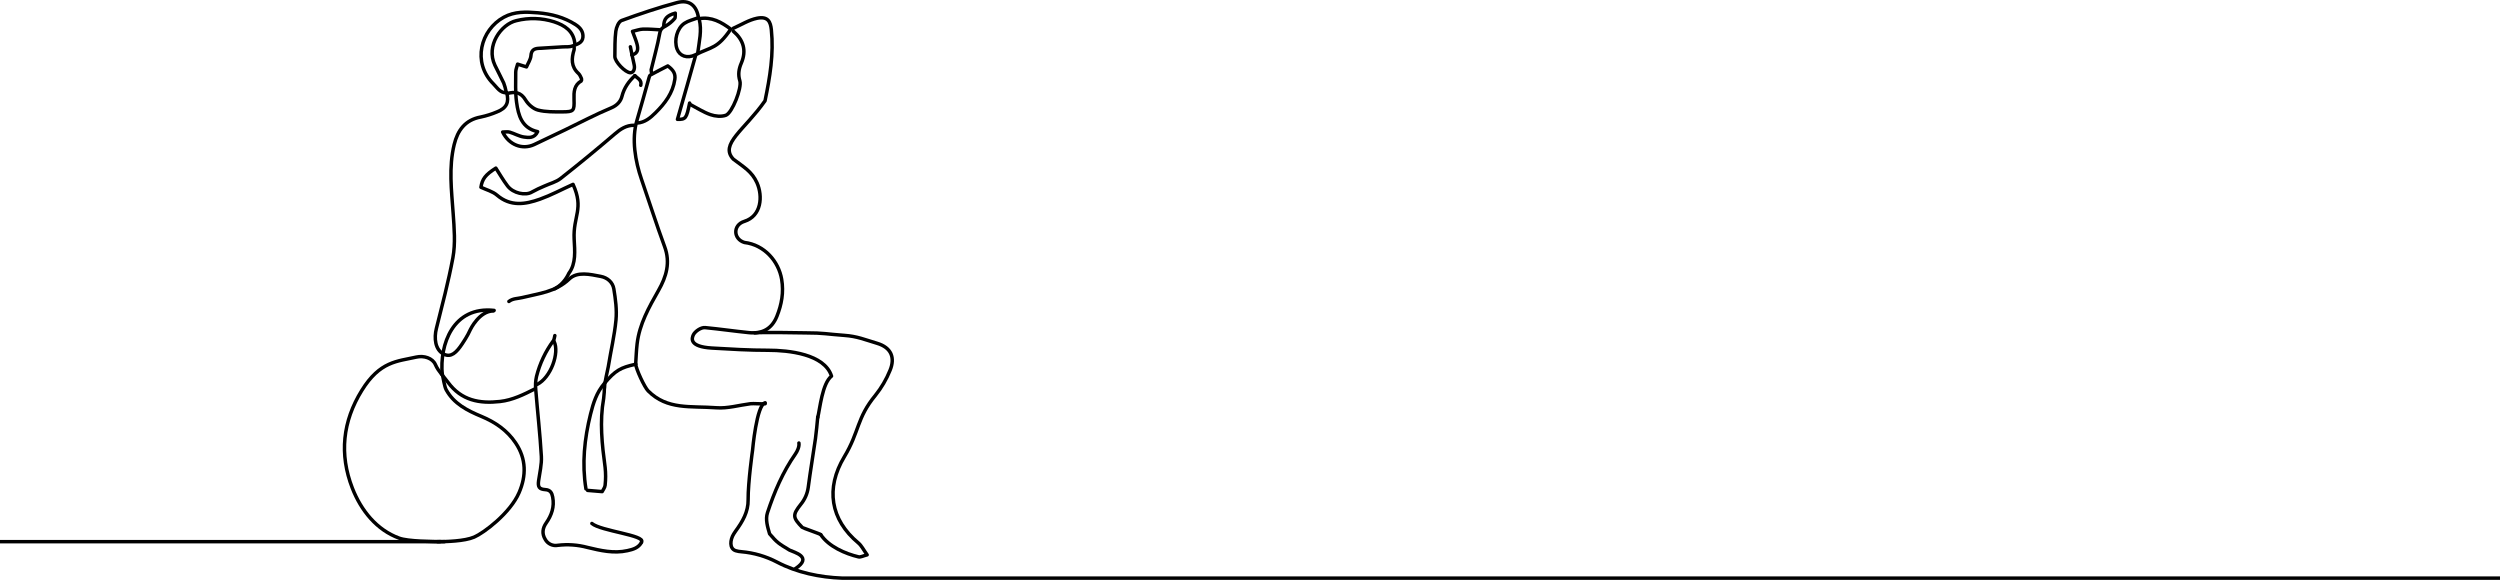
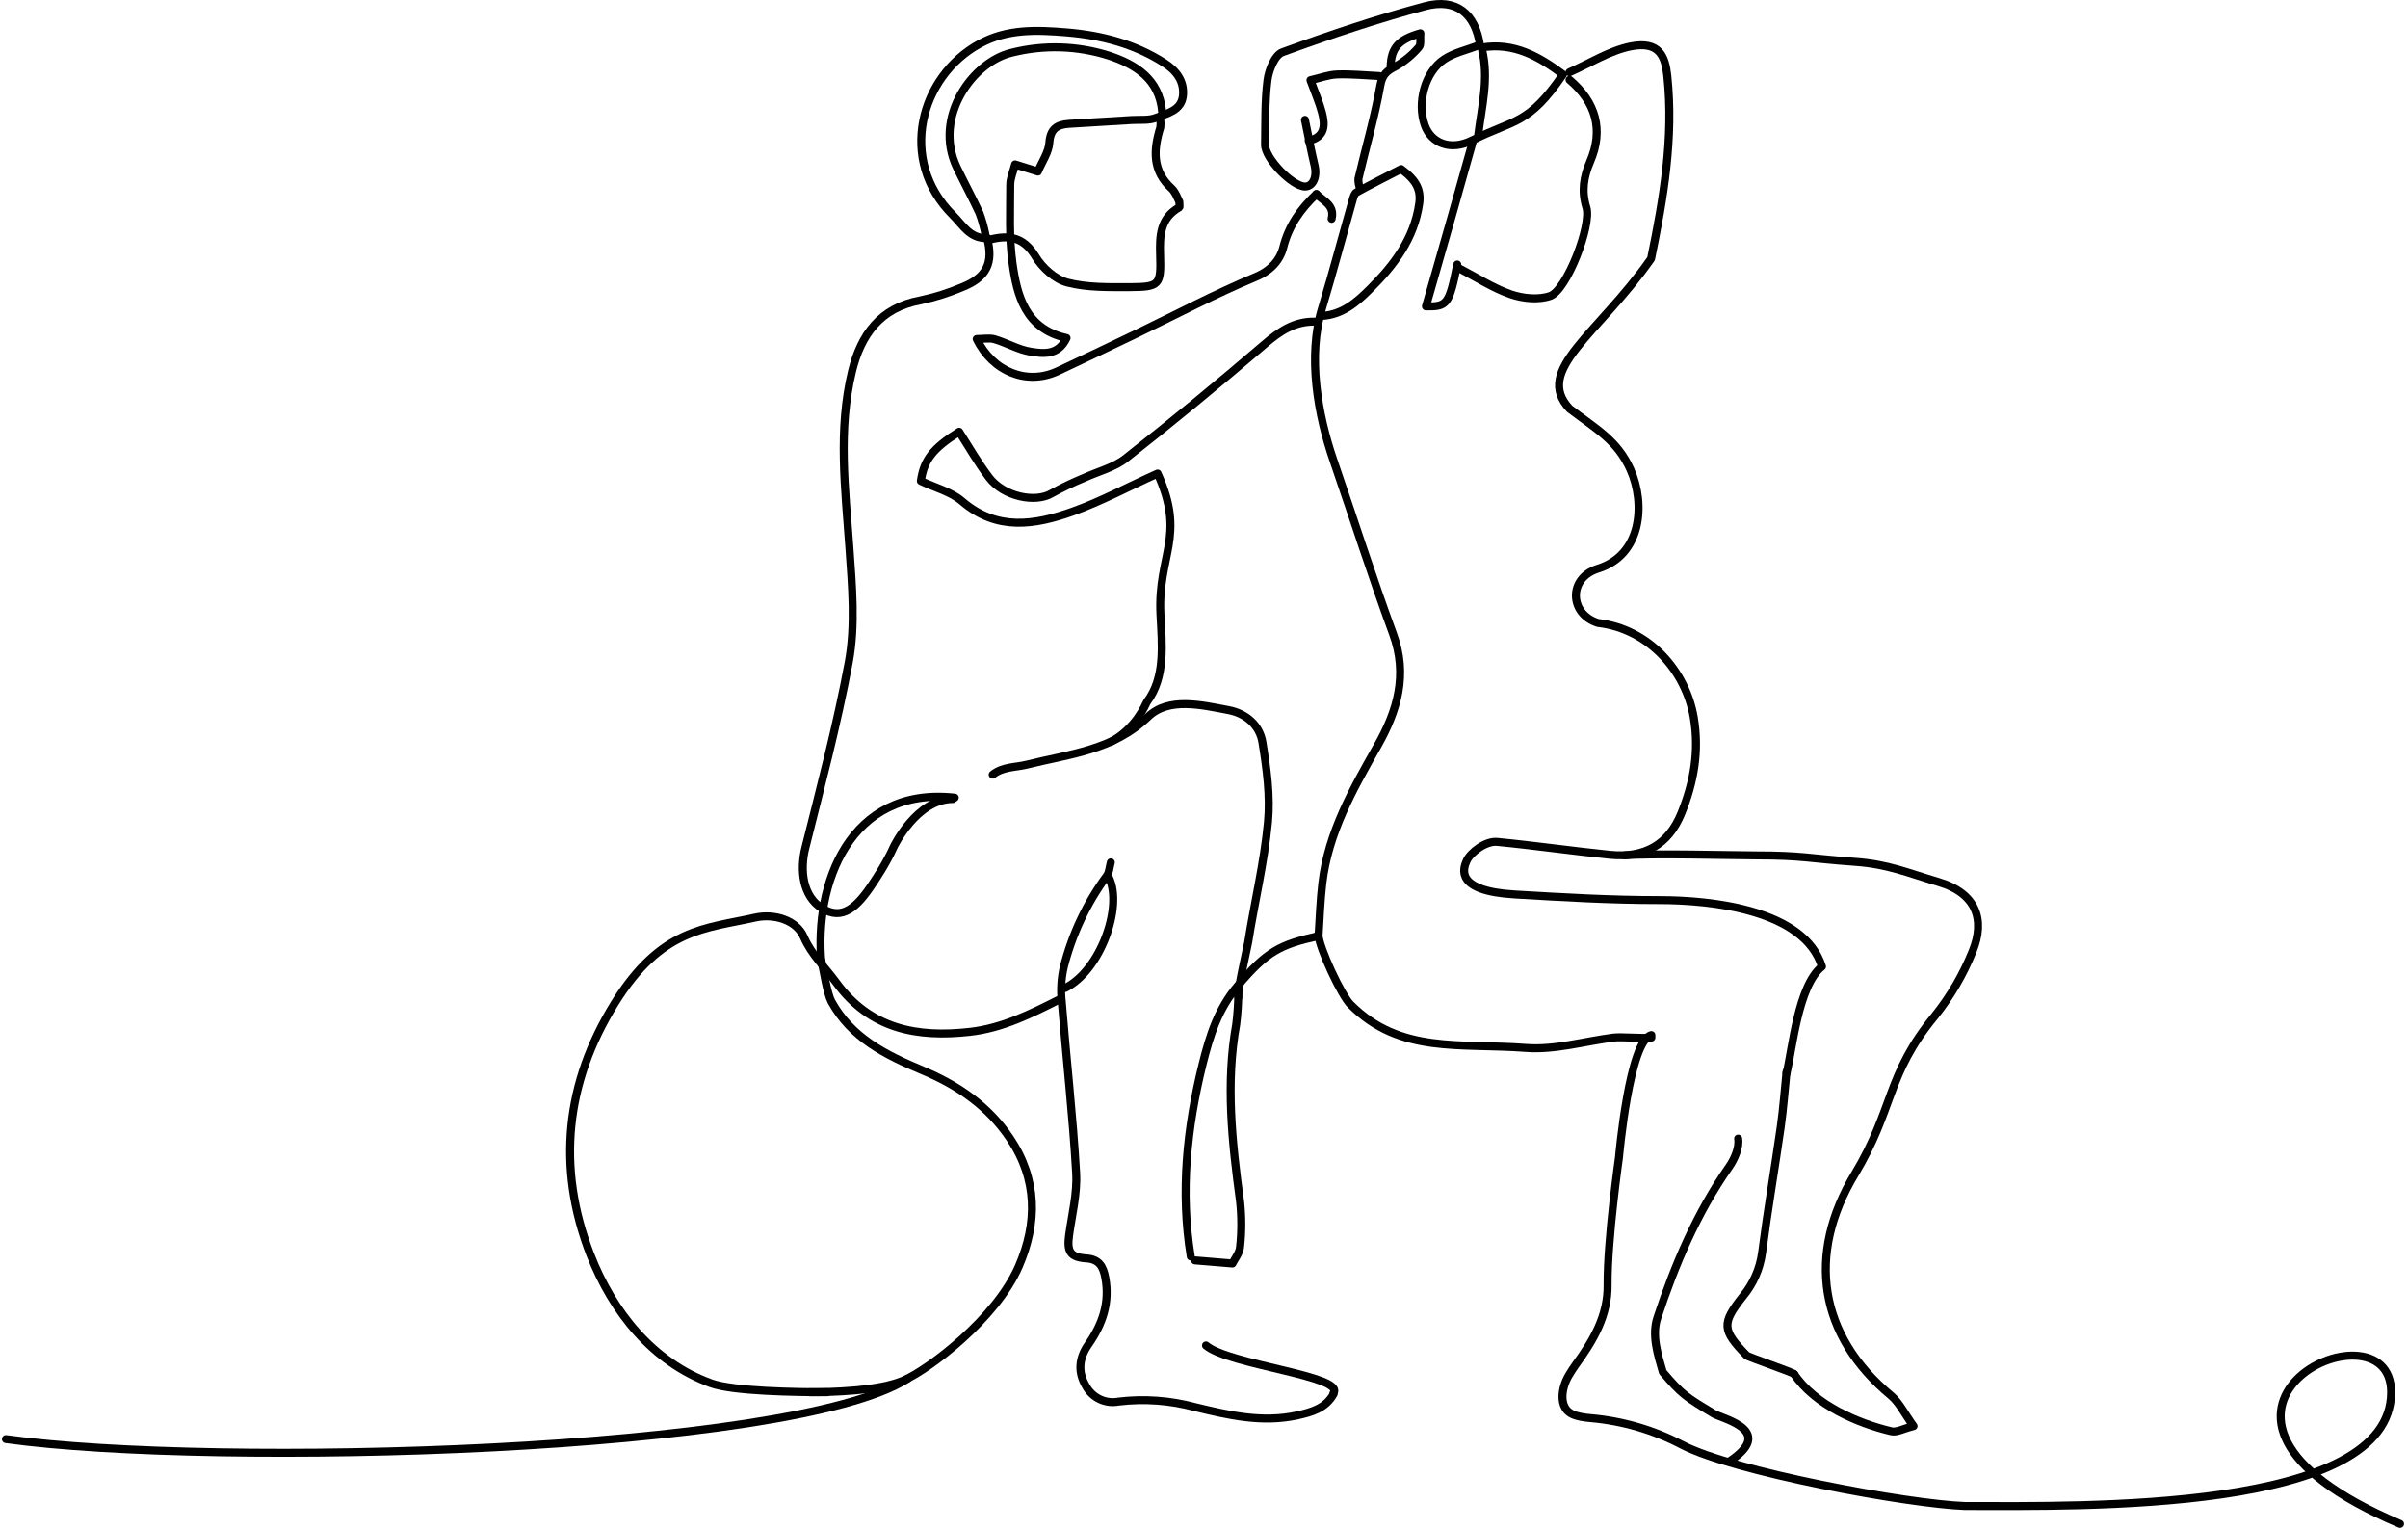
- <svg xmlns="http://www.w3.org/2000/svg" width="1440" height="334" viewBox="0 0 1440 334" fill="none">
-   <path d="M440.73 231.996C435.782 233.147 433.479 259.294 433.479 259.294C433.479 259.294 430.851 277.781 430.92 287.873C431.033 294.771 427.768 300.359 423.702 305.933C423.316 306.475 422.95 307.032 422.601 307.595C420.537 310.919 420.008 315.961 423.72 317.199C424.797 317.558 425.952 317.694 427.089 317.799C434.241 318.416 441.2 320.446 447.563 323.771C459.003 329.785 472.246 332.539 485 333C518.5 333 530.5 333 548 333C601 333 1370.5 333 1440.5 333" stroke="black" stroke-width="2" stroke-linecap="round" stroke-linejoin="round" />
-   <path d="M422.388 16.284C426.935 14.288 431.32 11.473 436.037 10.509C442.495 9.204 443.835 12.718 444.295 17.112C445.763 31.077 443.442 44.581 440.661 58.06C428.778 75.028 414.292 83.013 422.388 91.663C428.471 96.304 433.077 98.743 436.037 105.312C439.451 113.012 438.588 124.427 428.778 127.493C421.953 129.625 422.388 137.73 428.778 139.666C440.252 140.997 448.501 150.517 450.233 160.882C451.495 168.424 450.233 175.385 447.477 182.21C444.568 189.401 439.151 192.387 431.346 191.594C422.943 190.741 414.582 189.521 406.171 188.71C403.612 188.454 400.208 191.047 399.346 192.924C398.484 194.801 396.796 199.697 410.052 200.483C420.844 201.123 431.653 201.762 442.47 201.754C454.231 201.754 474.942 203.905 478.956 216.64C473.574 220.905 472.294 235.408 471.015 240.526" stroke="black" stroke-width="2" stroke-linecap="round" stroke-linejoin="round" />
-   <path d="M472.721 307.92C477.345 314.864 487.035 318.985 494.508 320.751C495.703 321.032 497.17 320.162 499.473 319.59C497.409 316.741 496.291 314.327 494.44 312.766C478.231 299.304 475.459 281.201 486.293 263.167C495.114 248.503 493.357 240.919 504.208 227.739C507.734 223.347 510.594 218.461 512.696 213.236C515.579 206.207 513.609 200.235 505.103 197.71C497.997 195.603 493.809 193.718 486.37 193.18C476.022 192.438 474.572 191.738 464.19 191.738C459.626 191.738 440.133 191.226 434.759 191.738" stroke="black" stroke-width="2" stroke-linecap="round" stroke-linejoin="round" />
-   <path d="M253.5 312C246.19 312 11 312 0 312" stroke="black" stroke-width="2" stroke-linecap="round" stroke-linejoin="round" />
-   <path d="M308.075 224.011C301.685 227.244 295.279 230.443 288.027 231.262C276.195 232.602 265.711 230.665 258.075 220.24C255.601 216.828 252.539 214.03 250.79 210.003C249.152 206.216 244.153 204.706 239.828 205.678C228.797 208.169 218.858 208 208.394 224.898C197.363 242.711 195.376 261.666 202.942 281.134C207.976 294.075 216.999 305.274 230 310C234.939 311.8 249 312 256 312" stroke="black" stroke-width="2" stroke-linecap="round" stroke-linejoin="round" />
-   <path d="M340.919 301.522C346.038 305.89 372.057 308.347 369.498 312.186" stroke="black" stroke-width="2" stroke-linecap="round" stroke-linejoin="round" />
-   <path d="M254.757 215.36C255.184 217.348 256.029 222.68 256.967 224.437C261.412 232.593 269.175 236.466 277.347 239.878C285.238 243.171 292.114 247.837 297.028 255.166C303.204 264.379 303.153 274.104 299.007 283.718C293.888 295.602 278.661 306.982 273.107 309.371C267.554 311.759 256.875 312 252 312" stroke="black" stroke-width="2" stroke-linecap="round" stroke-linejoin="round" />
-   <path d="M337.507 281.594C335.126 267.041 336.653 252.683 340.151 238.53C341.712 232.286 343.563 226.186 348.051 220.923C354.526 213.245 357.529 211.709 366.085 209.815M460.172 255.183C460.496 257.145 459.378 259.738 458.142 261.504C450.89 271.878 446.019 283.36 442.078 295.278C440.756 299.294 442.178 303.619 443.289 307.494C447.555 312.501 448.408 313.039 454.806 316.878C457.365 318.157 468.456 320.717 458.142 327.541" stroke="black" stroke-width="2" stroke-linecap="round" stroke-linejoin="round" />
-   <path d="M365.658 43.583C362.16 46.902 359.482 50.57 358.236 55.526C357.511 58.358 355.515 60.696 352.077 62.138C343.051 65.9 334.384 70.506 325.563 74.755C319.591 77.621 313.62 80.496 307.648 83.286C300.823 86.434 293.146 83.448 289.537 76.052C291.022 76.052 292.386 75.761 293.564 76.111C296.319 76.922 298.913 78.483 301.702 78.909C304.492 79.336 307.844 79.762 309.67 75.83C300.499 73.782 298.58 66.446 297.548 58.973C296.754 53.231 297.053 47.328 297.053 41.502C297.053 40.026 297.735 38.558 298.136 36.938L303.255 38.541C304.185 36.323 305.643 34.276 305.814 32.109C306.036 28.987 307.52 28.023 310.216 27.844C314.908 27.545 319.6 27.281 324.292 26.991C326.143 26.88 328.165 27.144 329.794 26.47C332.217 25.472 335.459 24.866 335.766 21.445C336.039 18.204 334.23 15.9 331.552 14.194C324.915 9.929 317.561 8.026 309.798 7.37C303.076 6.806 296.396 6.516 290.177 9.929C276.911 17.189 271.759 35.948 284.205 48.318C286.398 50.484 288.044 53.641 291.883 53.436" stroke="black" stroke-width="2" stroke-linecap="round" stroke-linejoin="round" />
-   <path d="M365.232 72.161C360.719 72.102 357.426 74.328 354.073 77.203C343.882 85.939 333.5 94.47 322.927 102.796C320.308 104.852 316.742 105.722 313.62 107.155C311.148 108.168 308.735 109.322 306.394 110.61C302.735 112.845 295.594 111.378 292.344 107.112C289.862 103.862 287.831 100.288 285.605 96.833C279.633 100.603 277.714 103.154 277.023 107.854C280.222 109.373 283.762 110.252 286.227 112.376C294.084 119.141 302.581 117.716 311.018 114.722C317.416 112.444 323.456 109.168 330.076 106.191C336.505 120.344 330.045 124.362 330.716 137.73C331.049 144.495 331.893 151.763 327.696 157.351C327.284 158.156 325.137 163.322 319.592 166.308" stroke="black" stroke-width="2" stroke-linecap="round" stroke-linejoin="round" />
-   <path d="M366.938 70.882C371.45 70.591 374.615 67.896 377.61 64.91C383.061 59.51 387.574 53.581 388.7 45.707C389.135 42.661 388.077 40.486 384.648 37.978C381.525 39.59 378.053 41.331 374.658 43.19C374.197 43.438 373.967 44.257 373.805 44.854C371.502 52.958 369.36 61.062 366.929 69.15C363.634 80.001 365.98 93.077 369.505 103.29C373.959 116.215 378.113 129.25 382.822 142.072C386.234 151.276 383.803 159.355 379.316 167.263C373.822 176.954 368.311 186.645 366.989 197.974C366.528 201.933 366.392 205.934 366.136 209.918" stroke="black" stroke-width="2" stroke-linecap="round" stroke-linejoin="round" />
-   <path d="M319.591 193.3C319.31 194.289 319.276 195.484 318.738 196.251C314.207 202.4 310.915 209.371 309.047 216.777C308.471 219.293 308.318 221.888 308.595 224.454C309.619 237.251 311.078 250.047 311.82 262.843C312.093 267.484 310.873 272.227 310.233 276.902C309.747 280.485 310.514 281.765 314.089 282.021C317.006 282.191 317.902 283.906 318.354 286.337C319.404 291.917 317.749 296.736 314.558 301.3C312.545 304.175 312.042 307.374 314.055 310.684C314.75 311.948 315.828 312.959 317.134 313.573C318.44 314.186 319.906 314.369 321.323 314.097C327.036 313.409 332.828 313.824 338.385 315.317C345.901 317.125 353.493 318.934 361.418 317.176C364.737 316.443 367.722 315.573 369.505 312.425" stroke="black" stroke-width="2" stroke-linecap="round" stroke-linejoin="round" />
-   <path d="M402.341 10.313C401.292 3.189 397.027 -0.377 390.006 1.492C379.206 4.375 368.568 7.967 358.058 11.806C356.351 12.42 355.003 15.764 354.713 18.007C354.099 22.776 354.236 27.656 354.159 32.51C354.108 35.547 360.199 41.843 363.099 41.894C364.933 41.894 365.855 39.693 365.258 37.193C364.447 33.781 363.807 30.369 363.099 26.956" stroke="black" stroke-width="2" stroke-linecap="round" stroke-linejoin="round" />
-   <path d="M331.108 25.242C330.502 17.82 325.137 14.544 319.165 12.565C312.116 10.327 304.583 10.096 297.411 11.9C288.735 13.896 279.693 26.265 285.076 37.594C286.713 41.007 288.565 44.419 290.143 47.831C290.709 49.352 291.151 50.915 291.465 52.506" stroke="black" stroke-width="2" stroke-linecap="round" stroke-linejoin="round" />
-   <path d="M471.015 240.219C470.588 244.34 470.29 248.486 469.709 252.581C468.37 261.965 466.758 271.349 465.538 280.733C465.051 284.344 463.555 287.744 461.221 290.543C456.427 296.591 456.563 298.118 462.074 303.757C462.424 304.124 472.38 307.511 472.721 307.92" stroke="black" stroke-width="2" stroke-linecap="round" stroke-linejoin="round" />
-   <path d="M348.17 223.465C347.957 221.827 350.09 212.784 350.371 211.223C351.796 202.24 353.954 193.351 354.807 184.325C355.37 178.447 354.534 172.331 353.57 166.41C352.956 162.623 349.928 159.944 346.029 159.202C339.861 158.024 332.533 156.259 327.943 160.678C320.078 168.244 310.259 169.029 300.798 171.401C298.196 172.049 295.398 171.827 293.12 173.644" stroke="black" stroke-width="2" stroke-linecap="round" stroke-linejoin="round" />
-   <path d="M330.682 26.948C330.763 27.514 330.763 28.088 330.682 28.654C329.129 33.67 328.839 38.388 333.241 42.355C334.094 43.165 334.546 44.513 334.947 45.298C334.947 46.006 335.049 46.484 334.947 46.552C330.63 48.975 330.503 52.933 330.639 57.241C330.861 63.989 330.494 64.39 323.874 64.433C319.182 64.433 314.32 64.561 309.858 63.4C307.111 62.684 304.227 60.099 302.709 57.565C300.039 53.121 296.635 52.677 292.31 53.829" stroke="black" stroke-width="2" stroke-linecap="round" stroke-linejoin="round" />
-   <path d="M348.17 222.305C348.156 224.726 347.999 227.144 347.701 229.547C345.312 242.847 346.763 255.993 348.554 269.233C348.926 272.635 348.926 276.068 348.554 279.47C348.435 280.886 347.283 282.217 346.848 283.164L338.445 282.464" stroke="black" stroke-width="2" stroke-linecap="round" stroke-linejoin="round" />
-   <path d="M366.085 209.389C366.256 212.443 371.272 223.158 373.336 225.171C384.427 236.261 397.777 233.745 412.638 234.871C419.079 235.365 425.699 233.386 432.259 232.55C433.965 232.328 438.521 232.781 440.73 232.55" stroke="black" stroke-width="2" stroke-linecap="round" stroke-linejoin="round" />
-   <path d="M422.389 17.991C428.284 22.998 430.067 29.166 427.013 36.298C425.545 39.71 425.025 42.935 426.159 46.586C427.396 50.553 421.758 65.124 418.055 66.412C415.436 67.325 411.93 66.975 409.217 66.036C405.174 64.629 401.488 62.206 397.649 60.218" stroke="black" stroke-width="2" stroke-linecap="round" stroke-linejoin="round" />
-   <path d="M400.635 32.066C399.071 37.611 397.507 43.157 395.943 48.702C394.049 55.367 392.138 62.047 390.21 68.741C394.987 68.826 395.405 68.263 397.222 59.357" stroke="black" stroke-width="2" stroke-linecap="round" stroke-linejoin="round" />
-   <path d="M401.914 10.313C399.355 11.302 396.531 11.899 394.296 13.384C389.928 16.284 388.154 23.194 389.971 28.227C391.413 32.203 395.755 33.977 400.583 31.538C409.967 26.82 413.141 28.176 420.929 16.779C415.512 12.752 409.925 9.545 402.767 10.739" stroke="black" stroke-width="2" stroke-linecap="round" stroke-linejoin="round" />
-   <path d="M284.616 178.797C261.009 176.222 253.052 198.299 254.758 215.915" stroke="black" stroke-width="2" stroke-linecap="round" stroke-linejoin="round" />
-   <path d="M284.189 179.104C276.085 179.104 270.966 189.768 270.966 189.768C269.26 193.607 266.829 197.138 266.274 197.991C262.935 203.056 259.836 206.08 255.641 204.012C250.554 201.506 249.977 194.686 251.358 189.186C254.721 175.794 258.3 162.228 260.865 148.461C262.401 140.212 261.616 131.4 261.019 122.928C260.081 109.654 258.409 96.406 261.608 83.26C263.578 75.138 267.912 69.047 276.904 67.401C280.12 66.722 283.263 65.731 286.287 64.441C291.798 62.257 293.368 58.964 291.85 53.351" stroke="black" stroke-width="2" stroke-linecap="round" stroke-linejoin="round" />
-   <path d="M379.734 17.137C376.603 16.992 373.473 16.668 370.35 16.779C368.431 16.839 366.528 17.564 364.327 18.067C365.402 21.01 366.315 23.083 366.887 25.25C367.654 28.099 367.672 30.787 363.935 31.64" stroke="black" stroke-width="2" stroke-linecap="round" stroke-linejoin="round" />
-   <path d="M382.293 15.005C382.421 10.91 383.999 8.948 388.964 7.557C388.853 8.786 389.143 10.117 388.623 10.671C387.17 12.372 385.439 13.814 383.504 14.937C381.542 15.943 380.442 16.694 379.99 19.262C378.736 26.317 376.705 33.218 375.067 40.205C375.056 40.931 375.186 41.653 375.451 42.329" stroke="black" stroke-width="2" stroke-linecap="round" stroke-linejoin="round" />
-   <path d="M319.165 196.712C322.356 203.144 317.331 217.485 309.355 221.452" stroke="black" stroke-width="2" stroke-linecap="round" stroke-linejoin="round" />
-   <path d="M402.768 11.166C404.372 17.649 402.708 23.962 401.915 30.36" stroke="black" stroke-width="2" stroke-linecap="round" stroke-linejoin="round" />
-   <path d="M369.071 49.128C369.822 46.117 367.262 45.144 365.659 43.583" stroke="black" stroke-width="2" stroke-linecap="round" stroke-linejoin="round" />
+ <svg xmlns="http://www.w3.org/2000/svg" width="603" height="383" viewBox="0 0 603 383" fill="none">
+   <path d="M413.534 259.132C408.005 260.419 405.431 289.637 405.431 289.637C405.431 289.637 402.495 310.295 402.571 321.573C402.698 329.282 399.049 335.526 394.506 341.754C393.933 342.559 393.4 343.393 392.897 344.232C390.883 347.587 390.255 352.533 393.847 354.085C395.236 354.686 396.777 354.875 398.29 355.015C406.283 355.704 414.059 357.973 421.169 361.688C433.953 368.409 477.807 376.515 492.059 377.03C521.629 377.03 598.778 378.706 598.778 348.535C598.778 323.95 535.082 353.563 601.013 381.5" stroke="black" stroke-width="2" stroke-linecap="round" stroke-linejoin="round" />
+   <path d="M393.037 18.08C398.118 15.849 403.018 12.703 408.29 11.626C415.506 10.167 417.003 14.095 417.518 19.005C419.158 34.61 416.565 49.701 413.457 64.763C400.177 83.724 383.99 92.647 393.037 102.313C399.834 107.499 404.982 110.226 408.29 117.566C412.104 126.17 411.14 138.926 400.177 142.352C392.551 144.735 393.037 153.792 400.177 155.956C412.999 157.443 422.218 168.082 424.153 179.665C425.564 188.092 424.153 195.871 421.074 203.497C417.823 211.533 411.77 214.87 403.047 213.983C393.657 213.03 384.314 211.667 374.915 210.761C372.055 210.475 368.252 213.373 367.288 215.471C366.325 217.568 364.439 223.039 379.252 223.917C391.312 224.632 403.39 225.347 415.478 225.337C428.621 225.337 451.764 227.741 456.251 241.972C450.236 246.739 448.806 262.945 447.376 268.665" stroke="black" stroke-width="2" stroke-linecap="round" stroke-linejoin="round" />
+   <path d="M449.283 343.976C454.45 351.735 465.279 356.34 473.629 358.313C474.964 358.628 476.604 357.655 479.178 357.017C476.871 353.833 475.622 351.135 473.553 349.39C455.44 334.347 452.342 314.118 464.449 293.965C474.306 277.578 472.342 269.103 484.468 254.375C488.409 249.468 491.605 244.007 493.954 238.168C497.176 230.313 494.974 223.64 485.469 220.818C477.528 218.464 472.848 216.357 464.536 215.756C452.972 214.927 451.351 214.145 439.75 214.145C434.65 214.145 412.867 213.573 406.861 214.145" stroke="black" stroke-width="2" stroke-linecap="round" stroke-linejoin="round" />
+   <path d="M227.217 345.182C198.163 363.62 54.009 367.532 1.488 360.268" stroke="black" stroke-width="2" stroke-linecap="round" stroke-linejoin="round" />
+   <path d="M265.295 250.209C258.155 253.822 250.995 257.397 242.892 258.312C229.67 259.809 217.954 257.645 209.422 245.995C206.657 242.182 203.235 239.055 201.281 234.556C199.45 230.323 193.864 228.636 189.031 229.723C176.705 232.506 165.597 232.317 153.904 251.2C141.578 271.105 139.356 292.288 147.812 314.042C153.437 328.504 163.52 341.018 178.048 346.3C183.568 348.311 199.28 348.535 207.103 348.535" stroke="black" stroke-width="2" stroke-linecap="round" stroke-linejoin="round" />
+   <path d="M301.998 336.826C307.718 341.707 336.793 344.452 333.933 348.742" stroke="black" stroke-width="2" stroke-linecap="round" stroke-linejoin="round" />
+   <path d="M205.714 240.542C206.191 242.763 207.135 248.722 208.183 250.686C213.15 259.799 221.825 264.127 230.958 267.94C239.776 271.62 247.459 276.835 252.95 285.023C259.852 295.319 259.795 306.187 255.162 316.93C249.442 330.21 232.426 342.927 226.22 345.596C220.014 348.265 208.081 348.534 202.633 348.534" stroke="black" stroke-width="2" stroke-linecap="round" stroke-linejoin="round" />
+   <path d="M298.184 314.557C295.525 298.293 297.231 282.249 301.14 266.434C302.884 259.456 304.953 252.64 309.967 246.758C317.203 238.178 320.559 236.462 330.12 234.346M435.26 285.043C435.622 287.235 434.373 290.133 432.991 292.107C424.888 303.699 419.444 316.53 415.04 329.848C413.562 334.336 415.151 339.169 416.394 343.499C421.161 349.095 422.114 349.695 429.264 353.985C432.124 355.415 444.516 358.275 432.991 365.902" stroke="black" stroke-width="2" stroke-linecap="round" stroke-linejoin="round" />
+   <path d="M329.643 48.586C325.734 52.294 322.741 56.393 321.349 61.932C320.539 65.097 318.308 67.709 314.466 69.32C304.38 73.524 294.695 78.672 284.838 83.419C278.165 86.622 271.491 89.835 264.818 92.952C257.192 96.47 248.612 93.133 244.58 84.868C246.238 84.868 247.764 84.544 249.079 84.935C252.158 85.841 255.057 87.585 258.174 88.062C261.291 88.538 265.038 89.015 267.078 84.62C256.83 82.332 254.685 74.134 253.531 65.783C252.645 59.367 252.978 52.77 252.978 46.259C252.978 44.61 253.741 42.971 254.189 41.159L259.909 42.951C260.948 40.473 262.578 38.185 262.769 35.764C263.017 32.275 264.675 31.197 267.688 30.997C272.931 30.663 278.174 30.368 283.417 30.044C285.486 29.92 287.745 30.215 289.566 29.462C292.273 28.347 295.896 27.67 296.239 23.847C296.544 20.225 294.523 17.651 291.53 15.744C284.113 10.978 275.896 8.852 267.221 8.118C259.709 7.489 252.244 7.164 245.295 10.978C230.471 19.09 224.713 40.053 238.622 53.876C241.072 56.298 242.911 59.825 247.201 59.596" stroke="black" stroke-width="2" stroke-linecap="round" stroke-linejoin="round" />
+   <path d="M329.166 80.521C324.123 80.454 320.444 82.942 316.697 86.155C305.308 95.917 293.707 105.45 281.892 114.754C278.966 117.052 274.981 118.024 271.492 119.625C268.729 120.758 266.033 122.047 263.417 123.486C259.328 125.984 251.348 124.344 247.716 119.578C244.942 115.946 242.673 111.951 240.185 108.091C233.512 112.304 231.367 115.154 230.595 120.407C234.17 122.104 238.126 123.086 240.881 125.46C249.661 133.019 259.156 131.427 268.584 128.081C275.734 125.536 282.483 121.875 289.881 118.548C297.065 134.364 289.846 138.854 290.596 153.792C290.968 161.351 291.912 169.474 287.221 175.718C286.761 176.617 284.362 182.391 278.165 185.727" stroke="black" stroke-width="2" stroke-linecap="round" stroke-linejoin="round" />
+   <path d="M331.073 79.091C336.116 78.767 339.653 75.754 342.999 72.418C349.09 66.383 354.133 59.758 355.392 50.959C355.878 47.556 354.696 45.125 350.863 42.322C347.374 44.124 343.494 46.069 339.7 48.147C339.186 48.423 338.928 49.338 338.747 50.006C336.173 59.062 333.78 68.118 331.063 77.156C327.381 89.282 330.003 103.894 333.942 115.307C338.919 129.749 343.561 144.316 348.823 158.644C352.637 168.93 349.92 177.958 344.905 186.795C338.766 197.624 332.608 208.454 331.13 221.114C330.615 225.537 330.463 230.008 330.177 234.46" stroke="black" stroke-width="2" stroke-linecap="round" stroke-linejoin="round" />
+   <path d="M278.165 215.89C277.85 216.996 277.812 218.33 277.211 219.188C272.148 226.059 268.469 233.849 266.382 242.125C265.738 244.937 265.567 247.836 265.877 250.705C267.02 265.004 268.651 279.304 269.48 293.603C269.785 298.789 268.422 304.09 267.707 309.314C267.164 313.317 268.021 314.747 272.016 315.033C275.276 315.224 276.277 317.14 276.782 319.857C277.955 326.092 276.105 331.478 272.54 336.578C270.29 339.791 269.728 343.366 271.978 347.064C272.755 348.477 273.959 349.607 275.419 350.292C276.878 350.977 278.517 351.182 280.1 350.878C286.484 350.11 292.956 350.572 299.166 352.241C307.564 354.262 316.049 356.283 324.905 354.319C328.613 353.499 331.95 352.527 333.942 349.009" stroke="black" stroke-width="2" stroke-linecap="round" stroke-linejoin="round" />
+   <path d="M370.635 11.407C369.463 3.447 364.696 -0.538 356.851 1.549C344.782 4.772 332.894 8.785 321.149 13.075C319.243 13.761 317.737 17.498 317.412 20.005C316.726 25.334 316.879 30.787 316.793 36.212C316.736 39.605 323.542 46.641 326.783 46.698C328.833 46.698 329.863 44.238 329.195 41.445C328.29 37.632 327.575 33.819 326.783 30.006" stroke="black" stroke-width="2" stroke-linecap="round" stroke-linejoin="round" />
+   <path d="M291.034 28.09C290.357 19.796 284.361 16.135 277.688 13.924C269.811 11.422 261.394 11.165 253.379 13.18C243.684 15.411 233.579 29.234 239.594 41.893C241.424 45.707 243.493 49.52 245.257 53.333C245.889 55.032 246.384 56.779 246.734 58.557" stroke="black" stroke-width="2" stroke-linecap="round" stroke-linejoin="round" />
+   <path d="M447.376 268.322C446.9 272.926 446.566 277.559 445.918 282.135C444.421 292.621 442.619 303.108 441.256 313.594C440.712 317.629 439.04 321.429 436.432 324.557C431.075 331.316 431.227 333.022 437.386 339.324C437.776 339.733 448.902 343.518 449.283 343.976" stroke="black" stroke-width="2" stroke-linecap="round" stroke-linejoin="round" />
+   <path d="M310.101 249.599C309.863 247.768 312.246 237.663 312.56 235.919C314.152 225.88 316.564 215.947 317.517 205.861C318.146 199.293 317.212 192.458 316.135 185.842C315.449 181.609 312.064 178.616 307.708 177.786C300.815 176.471 292.627 174.497 287.498 179.436C278.708 187.891 267.736 188.768 257.164 191.418C254.256 192.143 251.129 191.895 248.584 193.926" stroke="black" stroke-width="2" stroke-linecap="round" stroke-linejoin="round" />
+   <path d="M290.558 29.996C290.649 30.628 290.649 31.27 290.558 31.903C288.823 37.508 288.499 42.78 293.418 47.213C294.371 48.118 294.876 49.625 295.324 50.502C295.324 51.293 295.439 51.827 295.324 51.903C290.501 54.61 290.358 59.034 290.51 63.848C290.758 71.388 290.348 71.837 282.95 71.884C277.707 71.884 272.273 72.027 267.288 70.731C264.218 69.93 260.996 67.041 259.299 64.21C256.315 59.243 252.511 58.748 247.678 60.035" stroke="black" stroke-width="2" stroke-linecap="round" stroke-linejoin="round" />
+   <path d="M310.101 248.302C310.084 251.008 309.909 253.711 309.576 256.396C306.907 271.258 308.528 285.948 310.53 300.743C310.946 304.545 310.946 308.381 310.53 312.183C310.396 313.766 309.109 315.253 308.623 316.311L299.233 315.529" stroke="black" stroke-width="2" stroke-linecap="round" stroke-linejoin="round" />
+   <path d="M330.12 233.869C330.311 237.282 335.916 249.255 338.223 251.505C350.616 263.898 365.535 261.086 382.142 262.344C389.339 262.897 396.737 260.686 404.068 259.751C405.974 259.504 411.065 260.009 413.534 259.751" stroke="black" stroke-width="2" stroke-linecap="round" stroke-linejoin="round" />
+   <path d="M393.038 19.986C399.625 25.582 401.618 32.475 398.205 40.444C396.565 44.258 395.984 47.861 397.252 51.941C398.634 56.374 392.333 72.656 388.195 74.096C385.269 75.116 381.351 74.725 378.319 73.676C373.8 72.103 369.682 69.396 365.392 67.175" stroke="black" stroke-width="2" stroke-linecap="round" stroke-linejoin="round" />
+   <path d="M368.728 35.716C366.98 41.912 365.233 48.109 363.485 54.305C361.369 61.754 359.233 69.218 357.079 76.698C362.417 76.794 362.884 76.165 364.915 66.212" stroke="black" stroke-width="2" stroke-linecap="round" stroke-linejoin="round" />
+   <path d="M370.158 11.407C367.298 12.513 364.143 13.18 361.645 14.839C356.764 18.08 354.781 25.802 356.812 31.426C358.423 35.868 363.275 37.851 368.671 35.125C379.157 29.853 382.703 31.369 391.407 18.633C385.354 14.133 379.11 10.549 371.111 11.883" stroke="black" stroke-width="2" stroke-linecap="round" stroke-linejoin="round" />
+   <path d="M239.08 199.684C212.7 196.806 203.808 221.476 205.715 241.162" stroke="black" stroke-width="2" stroke-linecap="round" stroke-linejoin="round" />
+   <path d="M238.603 200.027C229.547 200.027 223.827 211.943 223.827 211.943C221.92 216.233 219.204 220.18 218.584 221.133C214.614 227.153 210.948 230.593 205.789 227.348C200.988 224.329 200.282 217.815 201.66 212.313C205.491 197.017 209.608 181.518 212.54 165.784C214.256 156.566 213.379 146.718 212.712 137.252C211.663 122.418 209.794 107.614 213.369 92.923C215.571 83.848 220.414 77.041 230.462 75.201C234.057 74.443 237.569 73.335 240.948 71.894C247.107 69.453 248.861 65.773 247.164 59.501" stroke="black" stroke-width="2" stroke-linecap="round" stroke-linejoin="round" />
+   <path d="M345.372 19.033C341.874 18.871 338.375 18.509 334.886 18.633C332.741 18.699 330.615 19.51 328.156 20.072C329.357 23.361 330.377 25.677 331.016 28.099C331.874 31.283 331.893 34.286 327.717 35.239" stroke="black" stroke-width="2" stroke-linecap="round" stroke-linejoin="round" />
+   <path d="M348.232 16.65C348.375 12.074 350.139 9.881 355.687 8.328C355.563 9.7 355.887 11.188 355.306 11.807C353.682 13.708 351.748 15.319 349.586 16.574C347.393 17.699 346.164 18.538 345.658 21.407C344.257 29.291 341.988 37.003 340.158 44.81C340.145 45.622 340.291 46.428 340.587 47.184" stroke="black" stroke-width="2" stroke-linecap="round" stroke-linejoin="round" />
+   <path d="M277.689 219.703C281.254 226.891 275.639 242.916 266.726 247.349" stroke="black" stroke-width="2" stroke-linecap="round" stroke-linejoin="round" />
+   <path d="M371.112 12.36C372.904 19.605 371.046 26.66 370.159 33.809" stroke="black" stroke-width="2" stroke-linecap="round" stroke-linejoin="round" />
+   <path d="M333.457 54.782C334.296 51.417 331.436 50.33 329.644 48.586" stroke="black" stroke-width="2" stroke-linecap="round" stroke-linejoin="round" />
</svg>
